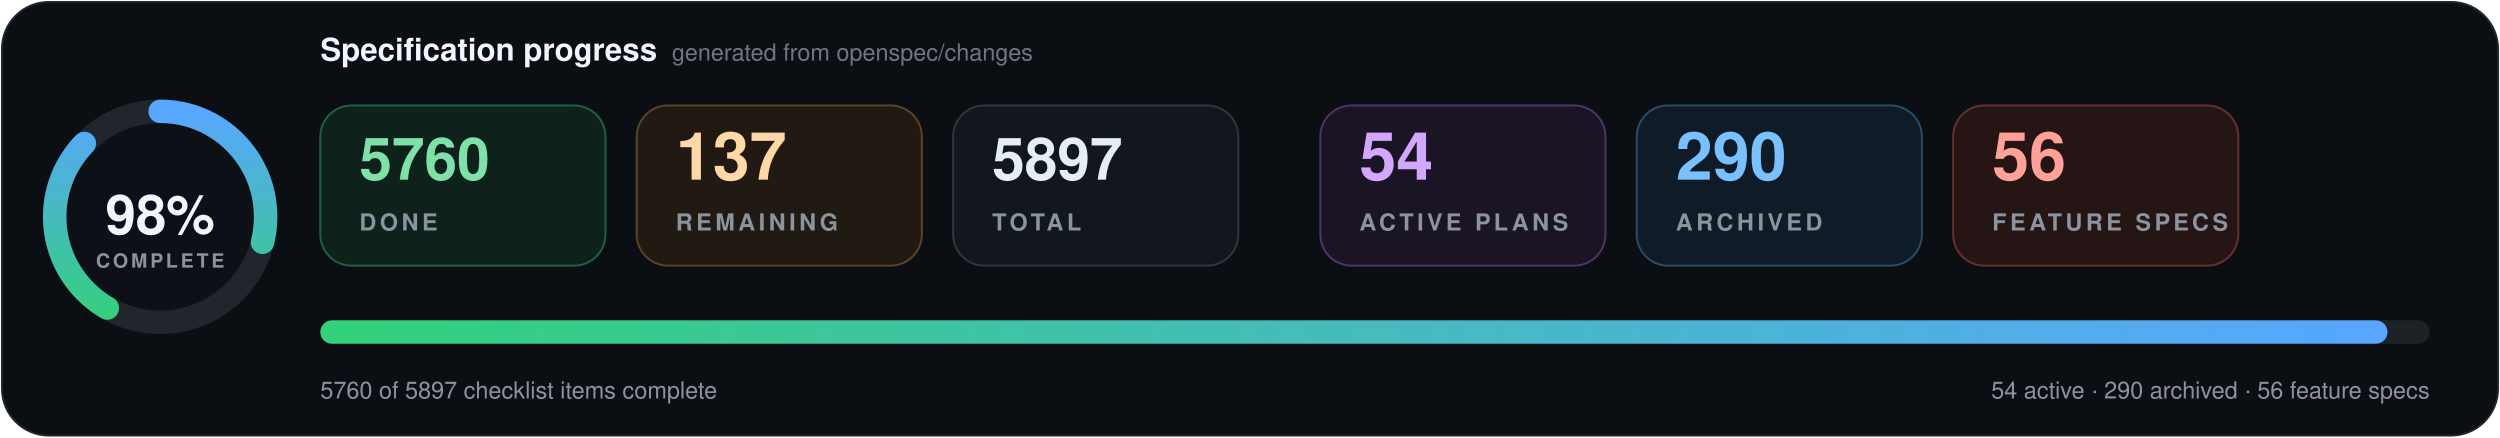
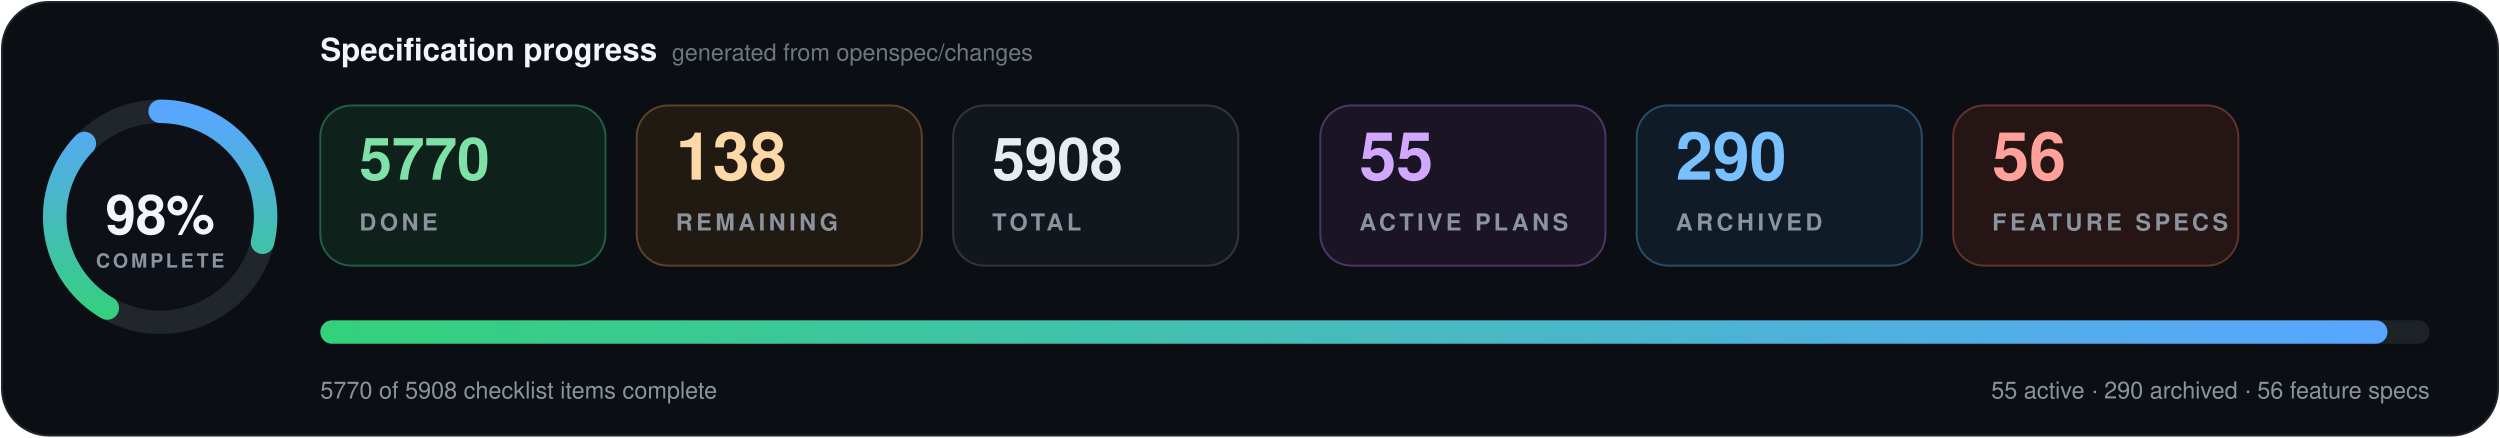
- <svg xmlns="http://www.w3.org/2000/svg" data-cache-version="1794668163" width="1280" height="224" viewBox="0 0 1280 224" role="img" aria-labelledby="title description" font-family="system-ui, -apple-system, BlinkMacSystemFont, 'Segoe UI', Helvetica, Arial, sans-serif" font-variant-numeric="tabular-nums">
+ <svg xmlns="http://www.w3.org/2000/svg" data-cache-version="1794668940" width="1280" height="224" viewBox="0 0 1280 224" role="img" aria-labelledby="title description" font-family="system-ui, -apple-system, BlinkMacSystemFont, 'Segoe UI', Helvetica, Arial, sans-serif" font-variant-numeric="tabular-nums">
  <defs>
    <linearGradient id="progress" x1="0" x2="1">
      <stop offset="0" stop-color="#33d17a" />
      <stop offset="1" stop-color="#58a6ff" />
    </linearGradient>
    <filter id="shadow" x="-10%" y="-20%" width="120%" height="150%">
      <feDropShadow dx="0" dy="7" stdDeviation="9" flood-color="#000" flood-opacity=".28" />
    </filter>
  </defs>
  <rect x="1" y="1" width="1278" height="222" rx="24" fill="#0b0f14" stroke="#21262d" />
  <g transform="translate(82 111)">
    <circle r="54" fill="#0d1117" stroke="#21262d" stroke-width="12" />
    <circle r="54" fill="none" stroke="url(#progress)" stroke-width="12" stroke-linecap="round" pathLength="100" stroke-dasharray="98 100" transform="rotate(-90)" />
    <text y="-1" text-anchor="middle" dominant-baseline="middle" fill="#f0f6fc" font-size="28" font-weight="800">98%</text>
    <text y="26" text-anchor="middle" fill="#8b949e" font-size="10" font-weight="700" letter-spacing="1.5">COMPLETE</text>
  </g>
  <text x="164" y="31" fill="#f0f6fc" font-size="16" font-weight="750">Specification progress</text>
  <text x="344" y="31" fill="#6e7681" font-size="12">generated from openspec/changes</text>
  <g transform="translate(164 54)">
    <rect width="146" height="82" rx="16" fill="#0f211b" stroke="#1f5f46" />
-     <text x="20" y="38" fill="#7ee2a8" font-size="30" font-weight="750">5760</text>
+     <text x="20" y="38" fill="#7ee2a8" font-size="30" font-weight="750">5770</text>
    <text x="20" y="64" fill="#8b949e" font-size="12" font-weight="700" letter-spacing="1.8">DONE</text>
  </g>
  <g transform="translate(326 54)">
    <rect width="146" height="82" rx="16" fill="#211a13" stroke="#5d4225" />
-     <text x="20" y="38" fill="#ffd8a8" font-size="34" font-weight="750">137</text>
+     <text x="20" y="38" fill="#ffd8a8" font-size="34" font-weight="750">138</text>
    <text x="20" y="64" fill="#8b949e" font-size="12" font-weight="700" letter-spacing="1.8">REMAINING</text>
  </g>
  <g transform="translate(488 54)">
    <rect width="146" height="82" rx="16" fill="#12171d" stroke="#30363d" />
-     <text x="20" y="38" fill="#e6edf3" font-size="30" font-weight="750">5897</text>
+     <text x="20" y="38" fill="#e6edf3" font-size="30" font-weight="750">5908</text>
    <text x="20" y="64" fill="#8b949e" font-size="12" font-weight="700" letter-spacing="1.8">TOTAL</text>
  </g>
  <g transform="translate(676 54)">
    <rect width="146" height="82" rx="16" fill="#1a1424" stroke="#4c3569" />
-     <text x="20" y="38" fill="#d2a8ff" font-size="34" font-weight="750">54</text>
+     <text x="20" y="38" fill="#d2a8ff" font-size="34" font-weight="750">55</text>
    <text x="20" y="64" fill="#8b949e" font-size="12" font-weight="700" letter-spacing="1.8">ACTIVE PLANS</text>
  </g>
  <g transform="translate(838 54)">
    <rect width="146" height="82" rx="16" fill="#0f1c27" stroke="#274d69" />
    <text x="20" y="38" fill="#79c0ff" font-size="34" font-weight="750">290</text>
    <text x="20" y="64" fill="#8b949e" font-size="12" font-weight="700" letter-spacing="1.8">ARCHIVED</text>
  </g>
  <g transform="translate(1000 54)">
    <rect width="146" height="82" rx="16" fill="#251514" stroke="#65302d" />
    <text x="20" y="38" fill="#ffa198" font-size="34" font-weight="750">56</text>
    <text x="20" y="64" fill="#8b949e" font-size="12" font-weight="700" letter-spacing="1.8">FEATURE SPECS</text>
  </g>
  <g filter="url(#shadow)">
    <rect x="164" y="164" width="1080" height="12" rx="6" fill="#1b2128" />
    <rect x="164" y="164" width="1058.4" height="12" rx="6" fill="url(#progress)" />
  </g>
-   <text x="164" y="204" fill="#8b949e" font-size="12">5760 of 5897 checklist items complete</text>
-   <text x="1244" y="204" text-anchor="end" fill="#8b949e" font-size="12">54 active · 290 archived · 56 feature specs</text>
+   <text x="164" y="204" fill="#8b949e" font-size="12">5770 of 5908 checklist items complete</text>
+   <text x="1244" y="204" text-anchor="end" fill="#8b949e" font-size="12">55 active · 290 archived · 56 feature specs</text>
</svg>
